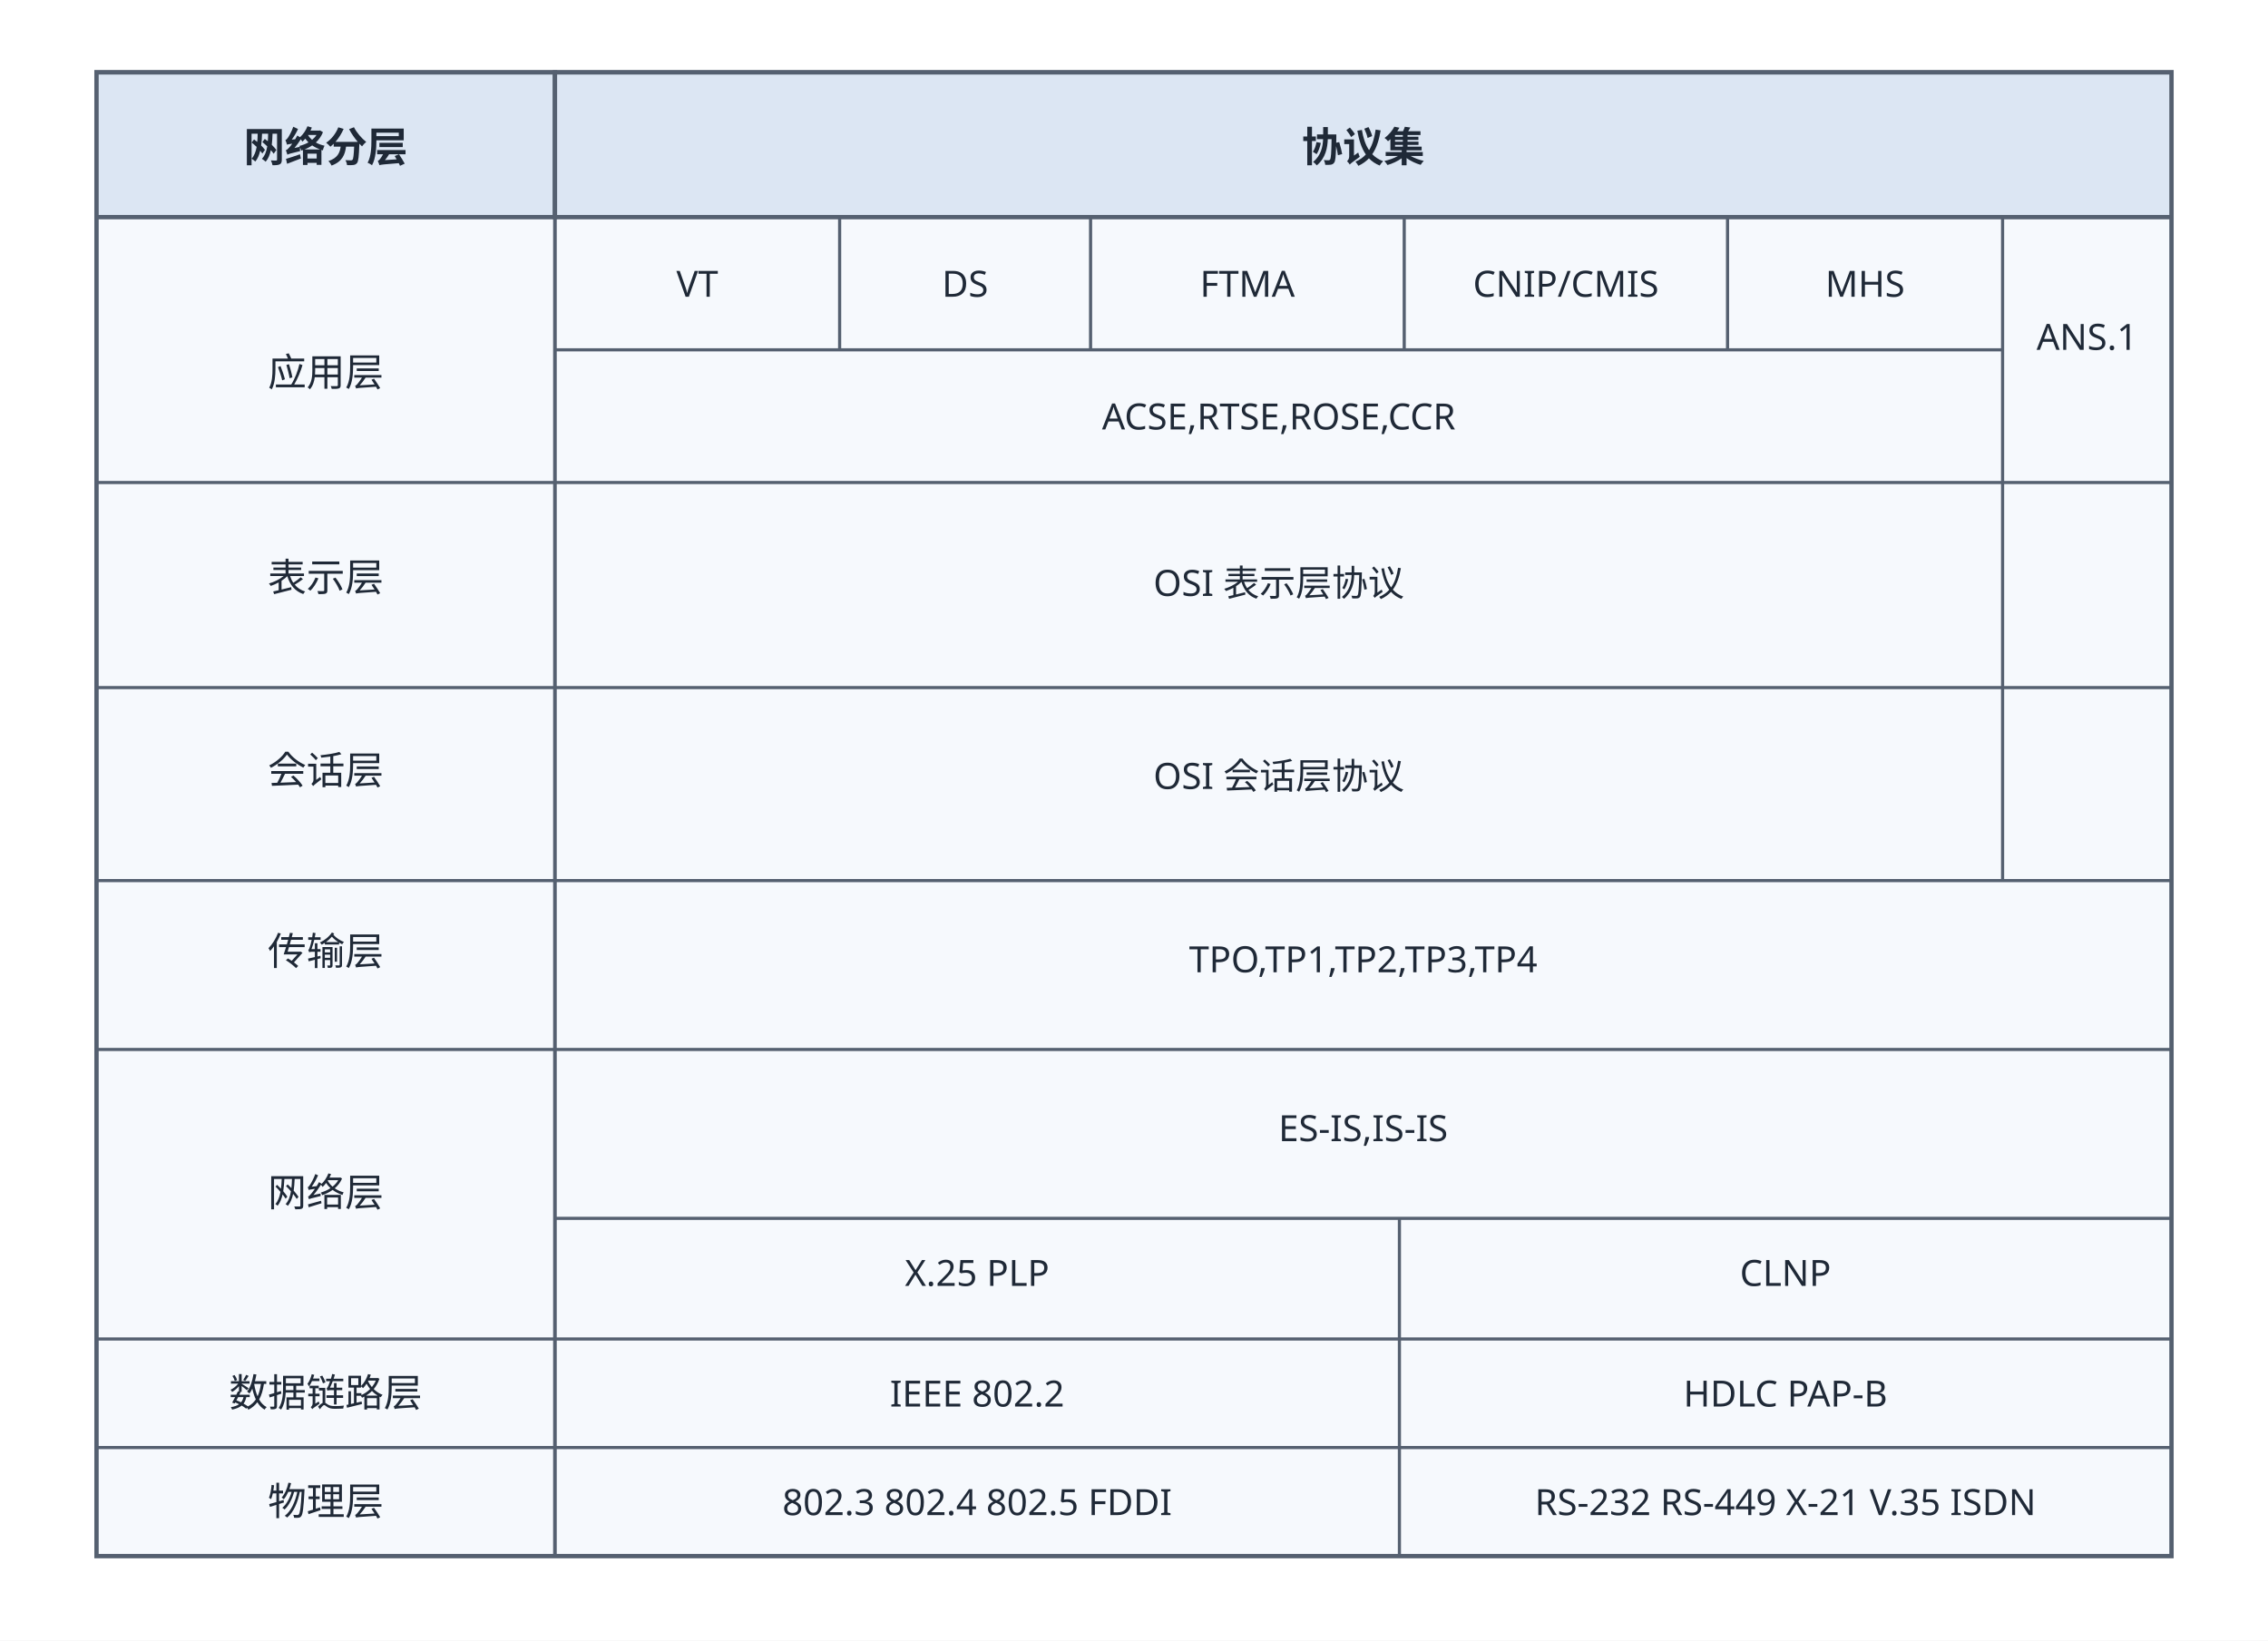
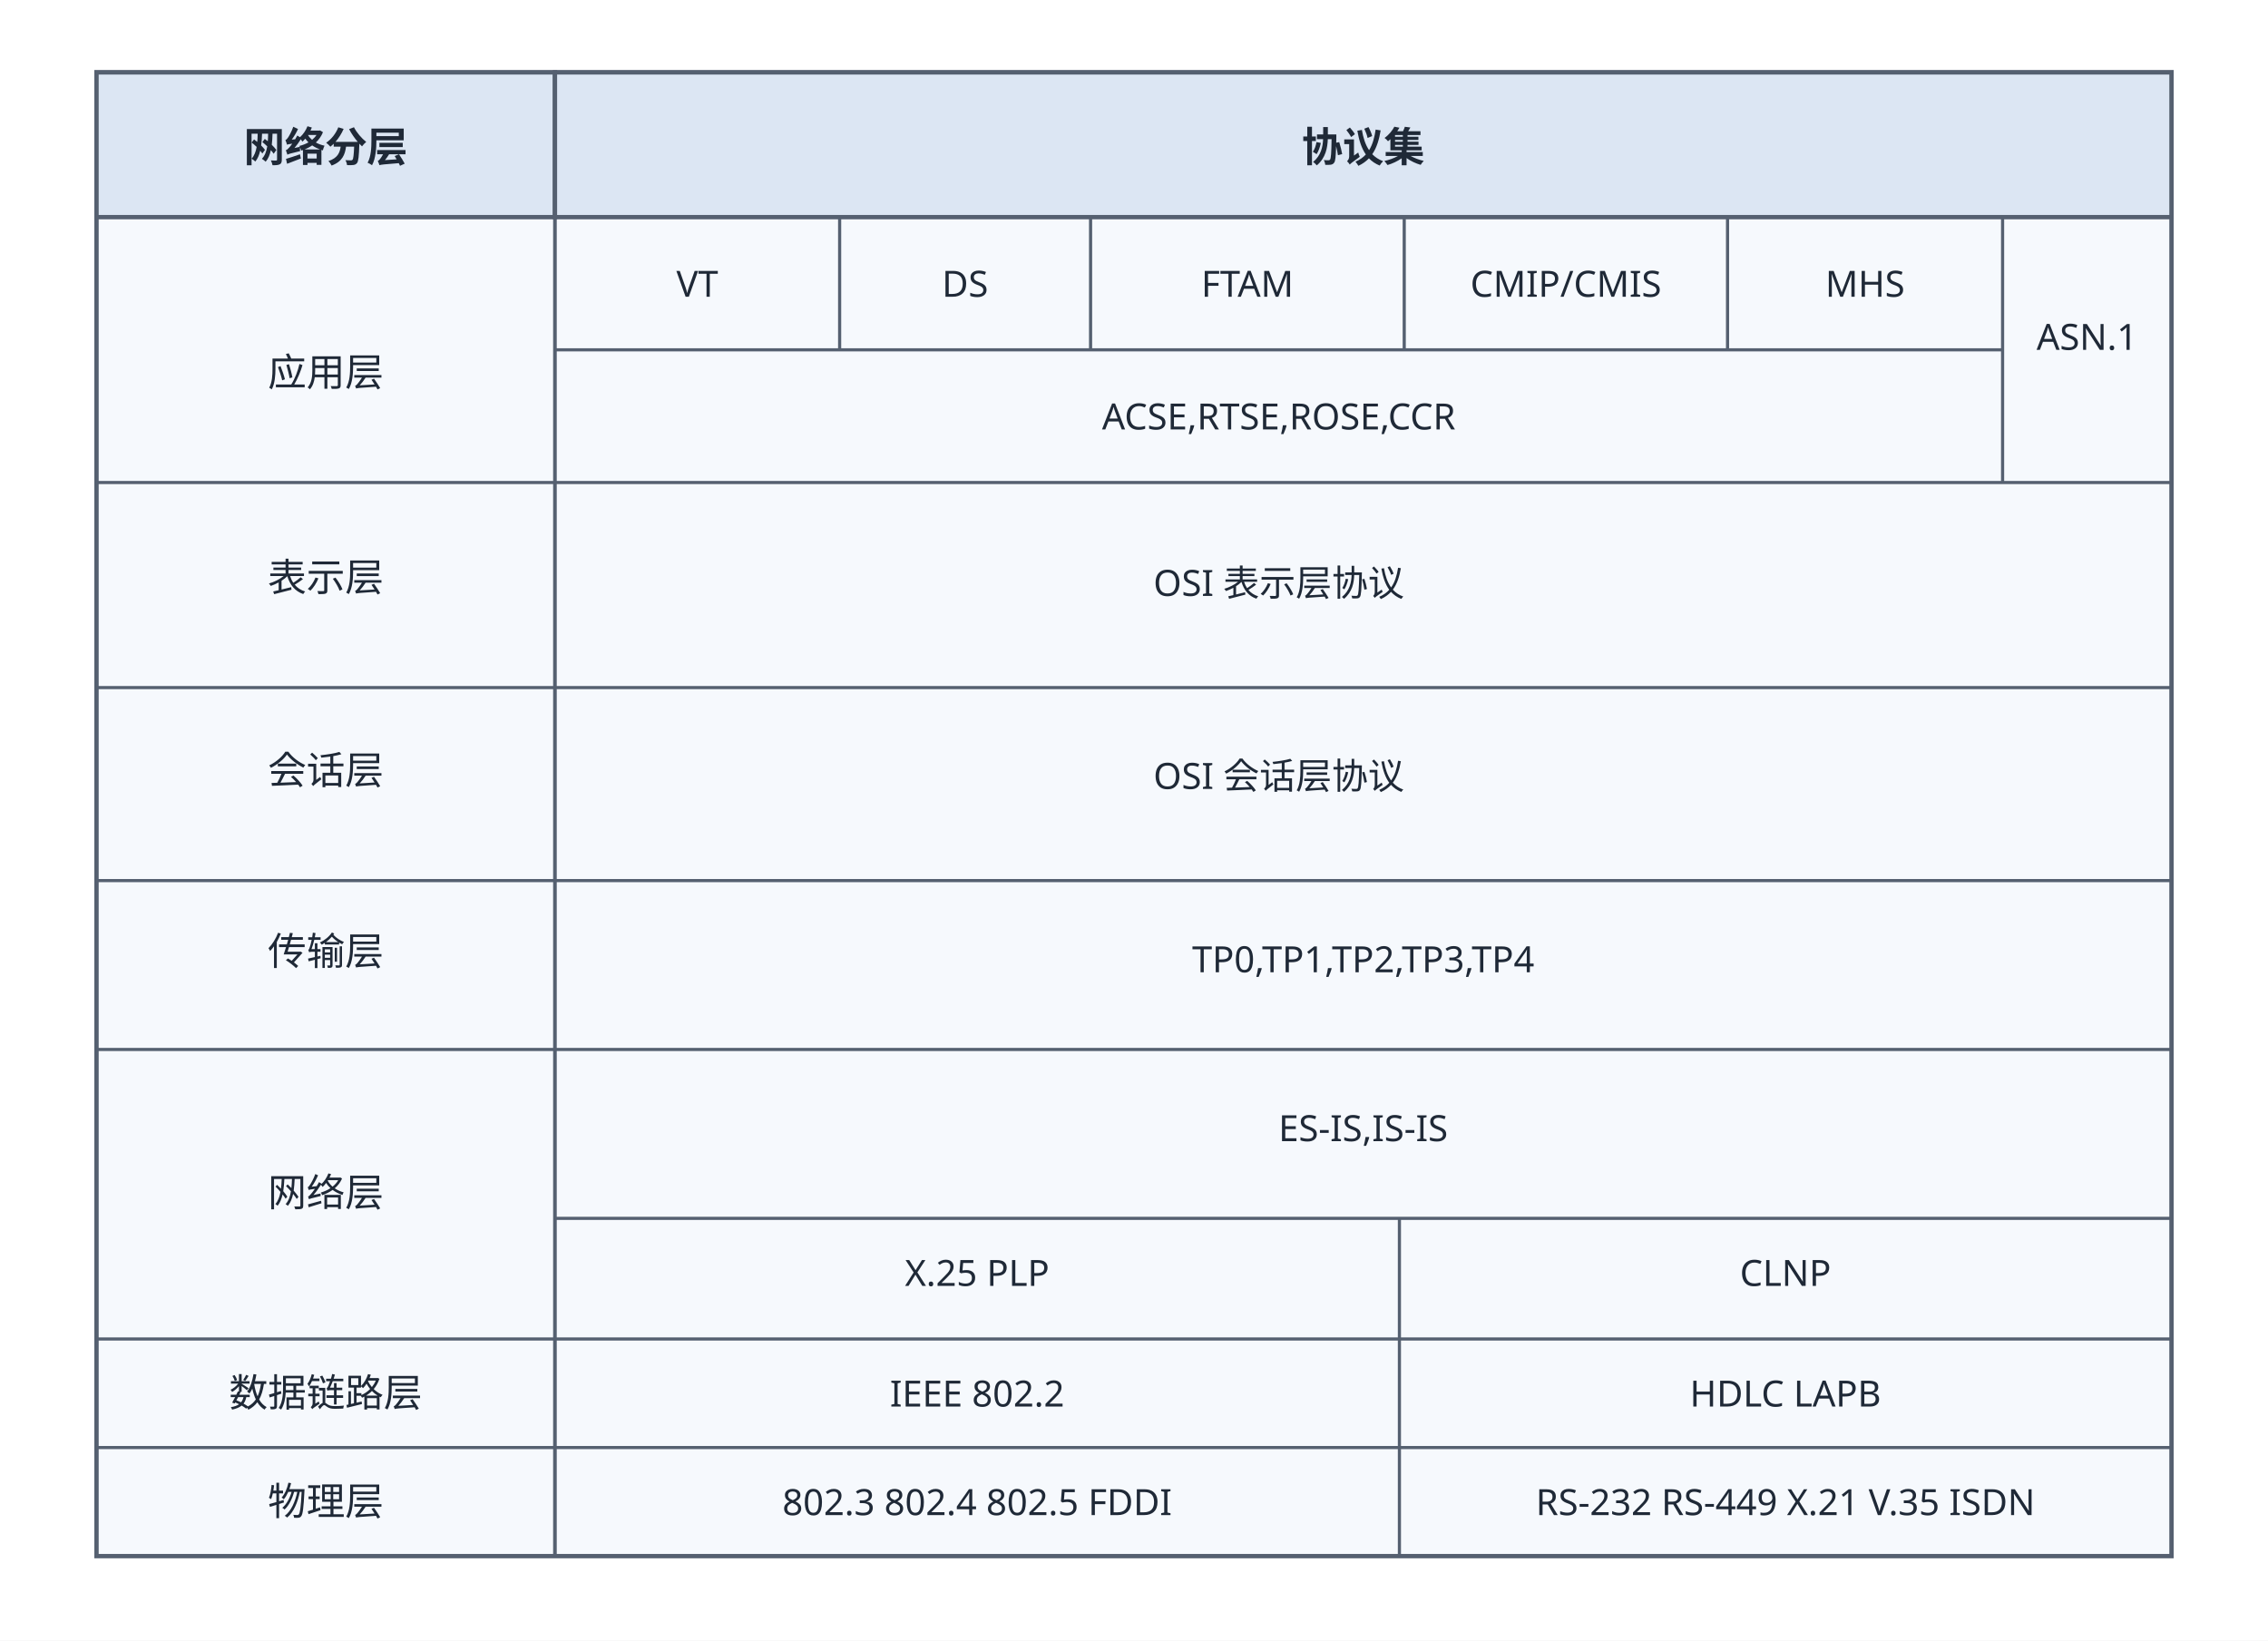
<svg xmlns="http://www.w3.org/2000/svg" width="940" height="680" viewBox="0 0 940 680" font-family="sans-serif">
  <rect width="940" height="680" fill="#ffffff" />
  <g fill="#f6f9fd" stroke="#556070" stroke-width="1.8">
    <rect x="40" y="30" width="860" height="615" />
  </g>
  <g fill="#dce6f3" stroke="#556070" stroke-width="1.8">
    <rect x="40" y="30" width="190" height="60" />
    <rect x="230" y="30" width="670" height="60" />
  </g>
  <g font-size="17" fill="#1f2937" text-anchor="middle">
    <text x="135" y="67" font-weight="bold">网络分层</text>
    <text x="565" y="67" font-weight="bold">协议集</text>
  </g>
  <g font-size="16" fill="#1f2937" text-anchor="middle">
    <text x="135" y="160">应用层</text>
    <text x="135" y="245">表示层</text>
    <text x="135" y="325">会话层</text>
    <text x="135" y="400">传输层</text>
    <text x="135" y="500">网络层</text>
    <text x="135" y="583">数据链路层</text>
    <text x="135" y="628">物理层</text>
  </g>
  <g stroke="#556070" stroke-width="1.3">
    <line x1="40" y1="200" x2="900" y2="200" />
    <line x1="40" y1="285" x2="900" y2="285" />
    <line x1="40" y1="365" x2="900" y2="365" />
    <line x1="40" y1="435" x2="900" y2="435" />
    <line x1="230" y1="505" x2="900" y2="505" />
    <line x1="40" y1="555" x2="900" y2="555" />
    <line x1="40" y1="600" x2="900" y2="600" />
  </g>
  <line x1="230" y1="90" x2="230" y2="645" stroke="#556070" stroke-width="1.5" />
-   <line x1="830" y1="90" x2="830" y2="365" stroke="#556070" stroke-width="1.3" />
+   <line x1="830" y1="90" x2="830" y2="200" stroke="#556070" stroke-width="1.3" />
  <g stroke="#556070" stroke-width="1.3">
    <line x1="230" y1="145" x2="830" y2="145" />
    <line x1="348" y1="90" x2="348" y2="145" />
    <line x1="452" y1="90" x2="452" y2="145" />
    <line x1="582" y1="90" x2="582" y2="145" />
    <line x1="716" y1="90" x2="716" y2="145" />
  </g>
  <g font-size="15" fill="#1f2937" text-anchor="middle">
    <text x="289" y="123">VT</text>
    <text x="400" y="123">DS</text>
-     <text x="517" y="123">FTMA</text>
-     <text x="649" y="123">CNIP/CMIS</text>
+     <text x="517" y="123">FTAM</text>
+     <text x="649" y="123">CMIP/CMIS</text>
    <text x="773" y="123">MHS</text>
-     <text x="865" y="145">ANS.1</text>
+     <text x="865" y="145">ASN.1</text>
    <text x="530" y="178">ACSE,RTSE,ROSE,CCR</text>
    <text x="530" y="247">OSI 表示层协议</text>
    <text x="530" y="327">OSI 会话层协议</text>
-     <text x="565" y="403">TPO,TP1,TP2,TP3,TP4</text>
+     <text x="565" y="403">TP0,TP1,TP2,TP3,TP4</text>
    <text x="565" y="473">ES-IS,IS-IS</text>
    <text x="405" y="533">X.25 PLP</text>
    <text x="740" y="533">CLNP</text>
    <text x="405" y="583">IEEE 802.2</text>
-     <text x="740" y="583">HDLC PAP-B</text>
+     <text x="740" y="583">HDLC LAPB</text>
    <text x="405" y="628">802.3 802.4 802.5 FDDI</text>
-     <text x="740" y="628">RS-232 RS-449 X-21 V.35 ISDN</text>
+     <text x="740" y="628">RS-232 RS-449 X.21 V.35 ISDN</text>
  </g>
  <line x1="580" y1="505" x2="580" y2="645" stroke="#556070" stroke-width="1.3" />
</svg>
